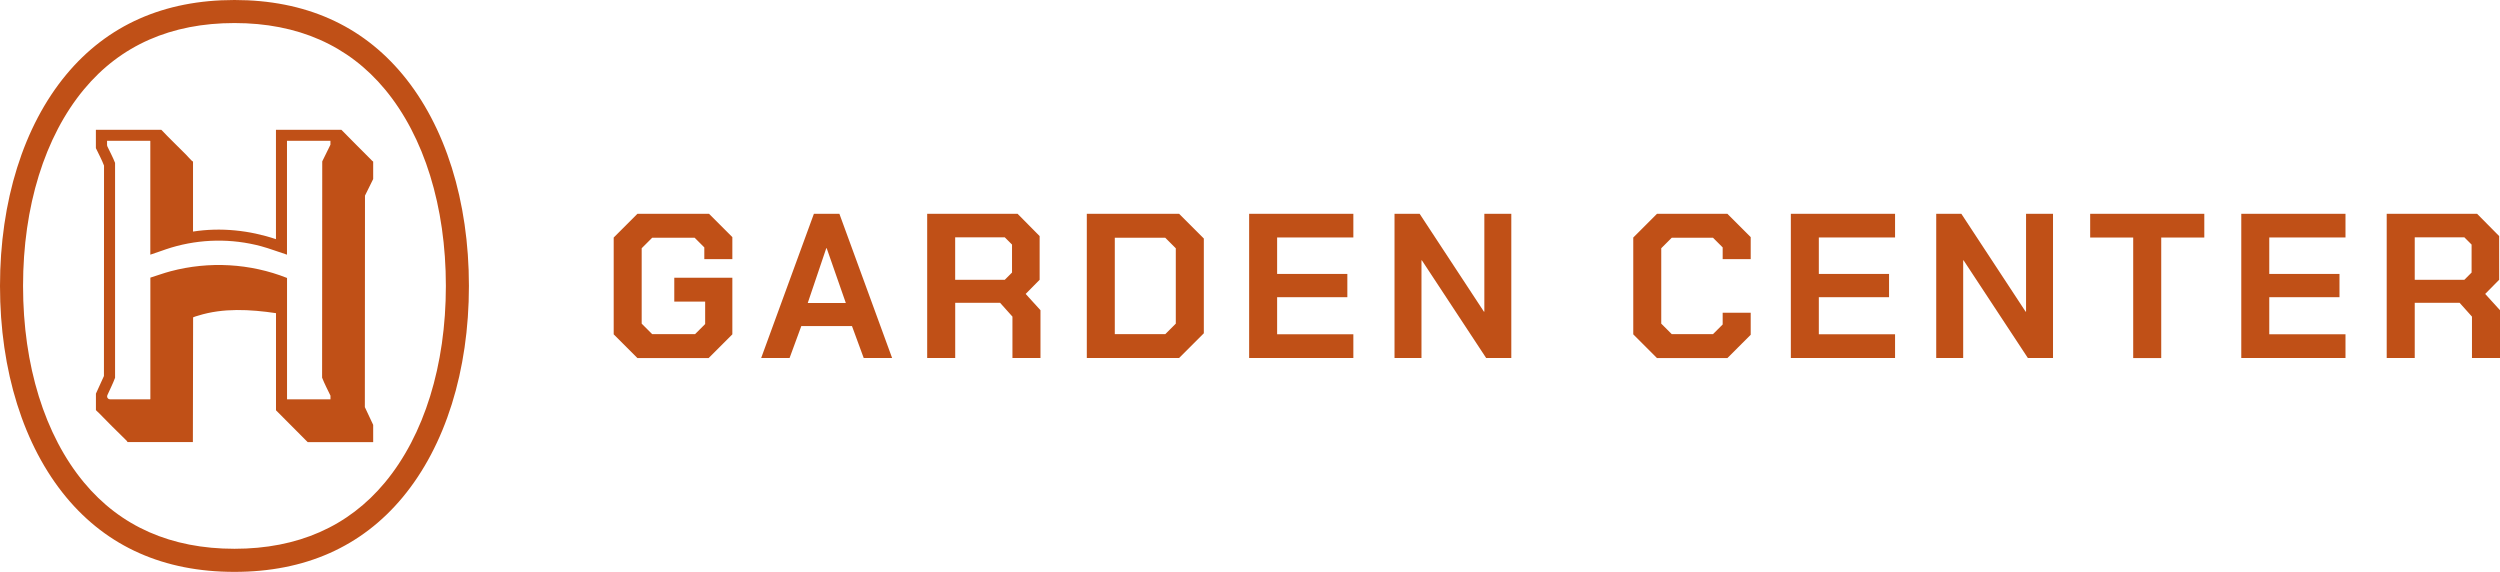
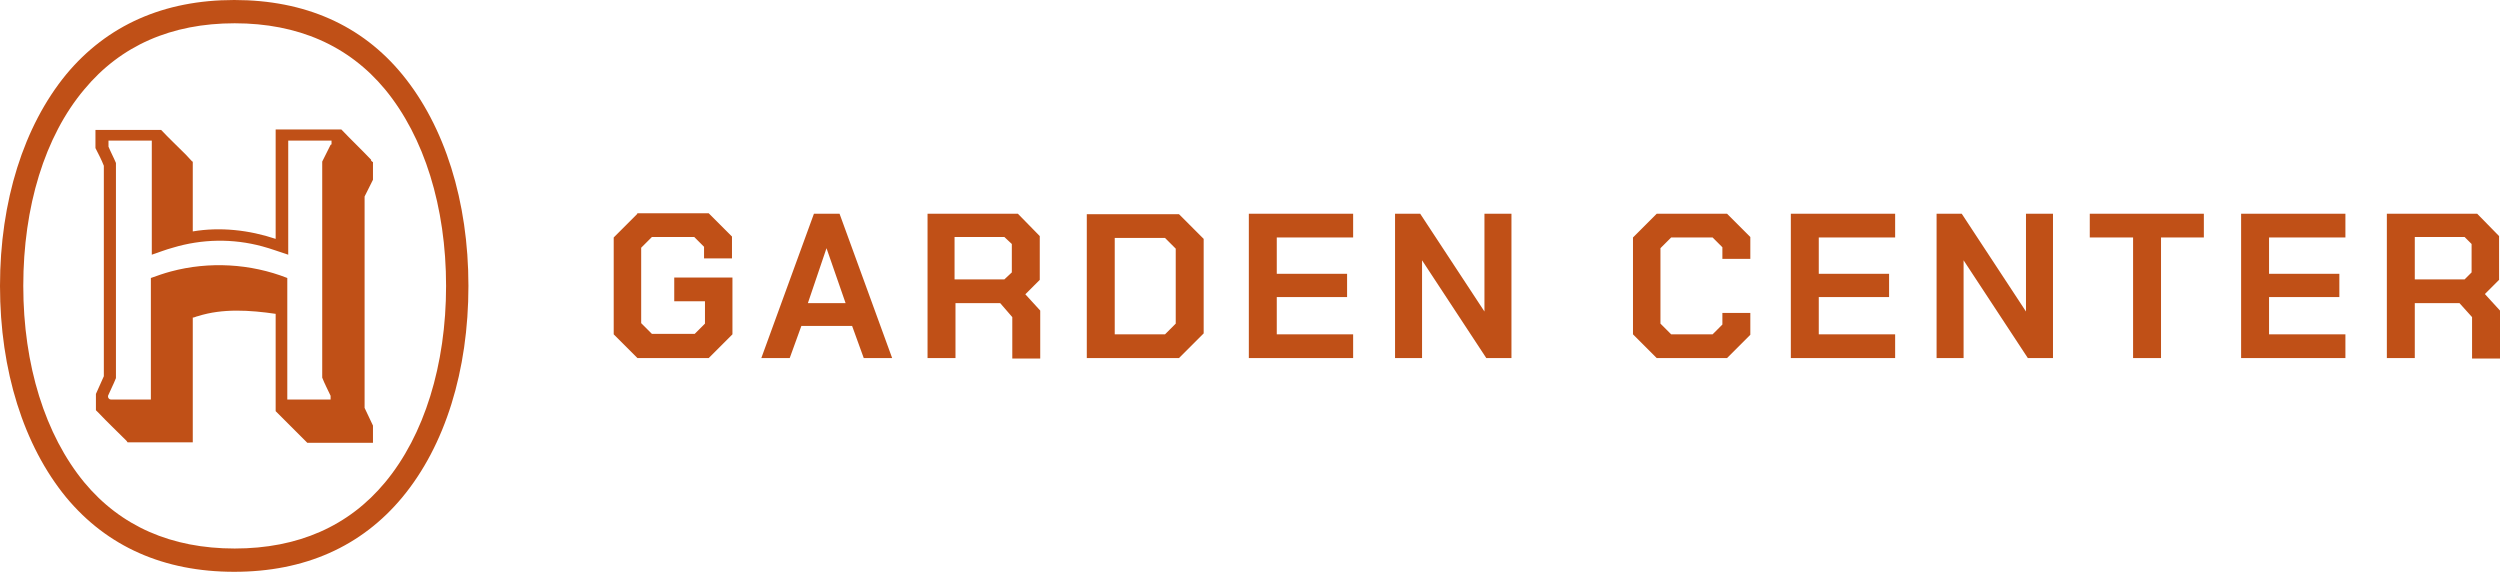
- <svg xmlns="http://www.w3.org/2000/svg" id="Layer_2" data-name="Layer 2" viewBox="0 0 536.87 122.81">
-   <defs>
-     <style>
-       .cls-1 {
-         fill: #c05017;
-       }
-     </style>
-   </defs>
-   <g id="Layer_1-2" data-name="Layer 1">
-     <path class="cls-1" d="M384.58,76.88h22.38v-5.09h-16.37v-7.96h15.08v-5h-15.08v-7.83h16.37v-5.09h-22.38v30.96ZM174.78,45.92l-11.32,30.96h6.1l2.52-6.86h10.88l2.52,6.86h6.1l-11.32-30.96h-5.48ZM173.46,65.07l3.98-11.77h.09l4.11,11.77h-8.18ZM355.83,45.92l-5.09,5.09v20.79l5.09,5.09h15.13l5-5v-4.73h-6.02v2.52l-2.08,2.08h-8.85l-2.26-2.26v-16.19l2.26-2.26h8.85l2.08,2.08v2.52h6.02v-4.73l-5-5h-15.13ZM481.31,76.88h22.38v-5.09h-16.37v-7.96h15.08v-5h-15.08v-7.83h16.37v-5.09h-22.38v30.96ZM533.68,63.13l3.01-3.05v-9.38l-4.73-4.78h-19.42v30.96h6.02v-11.85h9.64l2.65,2.96v8.89h6.02v-10.26l-3.18-3.5ZM530.77,58.53l-1.55,1.55h-10.66v-9.11h10.66l1.55,1.55v6.02ZM435.09,66.93h-.09l-13.8-21.01h-5.4v30.96h5.79v-20.97h.09l13.8,20.97h5.4v-30.96h-5.79v21.01ZM136.88,45.92l-5.09,5.09v20.79l5.09,5.09h15.3l5.09-5.09v-12.16h-12.47v5.13h6.63v4.82l-2.17,2.17h-9.2l-2.26-2.26v-16.19l2.26-2.26h9.11l2.08,2.08v2.52h6.02v-4.73l-5-5h-15.39ZM268.25,76.88h22.38v-5.09h-16.37v-7.96h15.08v-5h-15.08v-7.83h16.37v-5.09h-22.38v30.96ZM318.76,66.93h-.09l-13.8-21.01h-5.4v30.96h5.79v-20.97h.09l13.8,20.97h5.4v-30.96h-5.79v21.01ZM223.26,60.08v-9.38l-4.73-4.78h-19.42v30.96h6.02v-11.85h9.64l2.65,2.96v8.89h6.02v-10.26l-3.18-3.5,3.01-3.05ZM217.33,58.53l-1.55,1.55h-10.66v-9.11h10.66l1.55,1.55v6.02ZM233.39,45.92v30.96h19.82l5.31-5.31v-20.35l-5.31-5.31h-19.82ZM252.5,69.5l-2.26,2.26h-10.84v-20.7h10.84l2.26,2.26v16.19ZM448.85,51.01h9.25v25.88h6.02v-25.88h9.25v-5.09h-24.51v5.09ZM50.35,0c-15.14,0-27.29,5.39-36.12,16.02C5.05,27.07,0,43.19,0,61.4s5.05,34.33,14.23,45.39c8.83,10.63,20.98,16.02,36.12,16.02s27.29-5.39,36.12-16.02c9.18-11.05,14.23-27.17,14.23-45.39s-5.05-34.33-14.23-45.39C77.65,5.39,65.49,0,50.35,0ZM82.66,103.62c-7.84,9.44-18.71,14.23-32.31,14.23s-24.47-4.79-32.31-14.23c-8.44-10.16-13.09-25.16-13.09-42.22s4.65-32.06,13.09-42.22c7.84-9.44,18.71-14.23,32.31-14.23s24.47,4.79,32.31,14.23c8.44,10.16,13.09,25.16,13.09,42.22s-4.65,32.06-13.09,42.22ZM79.74,34.34c-2.14-2.15-4.31-4.3-6.42-6.46h-14.06v23.48c-5.69-1.91-11.86-2.56-17.81-1.63v-15.04s-.18-.09-.2-.11c-.42-.39-.89-.95-1.29-1.36-1.76-1.78-3.6-3.53-5.31-5.34h-14.06v3.93c.59,1.24,1.26,2.47,1.75,3.75l-.02,45.19-1.72,3.78v3.54c0,.05.49.47.57.55,1.91,1.96,3.85,3.91,5.82,5.82.15.14.33.31.41.5h14.02l.05-26.76s.04-.04.06-.06c.16-.1.82-.27,1.04-.34,5.35-1.68,11.15-1.35,16.7-.53h0v20.86s6.81,6.84,6.81,6.84h14.06v-3.71l-1.79-3.81.03-45.42,1.76-3.56v-3.75c-.14-.07-.28-.23-.39-.34ZM70.96,31.08l-1.76,3.58-.03,46.44c.51,1.32,1.19,2.59,1.8,3.87v.79h-9.33v-26.07c-7.92-3.14-16.75-3.63-25-1.44-1.47.39-2.9.92-4.35,1.37v26.07l-.06.06h-8.61c-.34,0-.62-.28-.62-.62,0-.09.02-.17.05-.25.55-1.25,1.19-2.47,1.66-3.75v-46.15c-.46-1.19-1.08-2.33-1.63-3.49-.06-.12-.09-.25-.09-.38v-.88h9.23l.06.06v24.4c1.52-.48,3-1.07,4.52-1.53,6.26-1.87,12.93-1.98,19.25-.29,1.89.51,3.71,1.23,5.58,1.82,0,0,0,0,0,0v-24.46h9.33v.84Z" />
+ <svg xmlns="http://www.w3.org/2000/svg" id="a" viewBox="0 0 536.9 122.8">
+   <g id="b">
+     <path d="M384.6,76.9h22.4v-5.1h-16.4v-8h15.1v-5h-15.1v-7.8h16.4v-5.1h-22.4v31h0ZM174.8,45.9l-11.3,31h6.1l2.5-6.9h10.9l2.5,6.9h6.1l-11.3-31h-5.5ZM173.5,65.1l4-11.8h0l4.1,11.8h-8.2,0ZM355.8,45.9l-5.1,5.1v20.8l5.1,5.1h15.1l5-5v-4.7h-6v2.5l-2.1,2.1h-8.9l-2.3-2.3v-16.2l2.3-2.3h8.9l2.1,2.1v2.5h6v-4.7l-5-5s-15.1,0-15.1,0ZM481.3,76.9h22.4v-5.1h-16.4v-8h15.1v-5h-15.1v-7.8h16.4v-5.1h-22.4v31h0ZM533.7,63.1l3-3v-9.4l-4.7-4.8h-19.4v31h6v-11.8h9.6l2.7,3v8.9h6v-10.3l-3.2-3.5h0ZM530.8,58.5l-1.5,1.5h-10.7v-9.1h10.7l1.5,1.5v6h0ZM435.1,66.9h0l-13.8-21h-5.4v31h5.8v-21h0l13.8,21h5.4v-31h-5.8v21ZM136.9,45.9l-5.1,5.1v20.8l5.1,5.1h15.3l5.1-5.1v-12.2h-12.5v5.1h6.6v4.8l-2.2,2.2h-9.2l-2.3-2.3v-16.2l2.3-2.3h9.1l2.1,2.1v2.5h6v-4.7l-5-5h-15.4ZM268.2,76.9h22.4v-5.1h-16.4v-8h15.1v-5h-15.1v-7.8h16.4v-5.1h-22.4v31h0ZM318.8,66.9h0l-13.8-21h-5.4v31h5.8v-21h0l13.8,21h5.4v-31h-5.8v21ZM223.3,60.1v-9.4l-4.7-4.8h-19.4v31h6v-11.8h9.6l2.6,3v8.9h6v-10.3l-3.2-3.5,3-3h0ZM217.3,58.5l-1.6,1.5h-10.7v-9.1h10.7l1.6,1.5v6h0ZM233.4,45.9v31h19.8l5.3-5.3v-20.3l-5.3-5.3h-19.8,0ZM252.5,69.5l-2.3,2.3h-10.8v-20.7h10.8l2.3,2.3v16.2h0ZM448.9,51h9.2v25.9h6v-25.9h9.2v-5.1h-24.5v5.1h0ZM50.3,0c-15.1,0-27.3,5.4-36.1,16C5.1,27.1,0,43.2,0,61.4s5.1,34.3,14.2,45.4c8.8,10.6,21,16,36.1,16s27.3-5.4,36.1-16c9.2-11.1,14.2-27.2,14.2-45.4s-5.1-34.3-14.2-45.4C77.7,5.4,65.5,0,50.3,0ZM82.7,103.6c-7.8,9.4-18.7,14.2-32.3,14.2s-24.5-4.8-32.3-14.2c-8.4-10.2-13.1-25.2-13.1-42.2s4.6-32.1,13.1-42.2c7.8-9.4,18.7-14.2,32.3-14.2s24.5,4.8,32.3,14.2c8.4,10.2,13.1,25.2,13.1,42.2s-4.7,32.1-13.1,42.2ZM79.7,34.3c-2.1-2.2-4.3-4.3-6.4-6.5h-14.1v23.5c-5.7-1.9-11.9-2.6-17.8-1.6v-15s-.2,0-.2-.1c-.4-.4-.9-1-1.3-1.4-1.8-1.8-3.6-3.5-5.3-5.3h-14.1v3.9c.6,1.2,1.3,2.5,1.8,3.8v45.2s-1.7,3.8-1.7,3.8v3.5c0,0,.5.5.6.6,1.9,2,3.9,3.9,5.8,5.8.1.1.3.3.4.5h14v-26.8s0,0,.1,0c.2,0,.8-.3,1-.3,5.3-1.7,11.2-1.3,16.7-.5h0v20.9l6.8,6.8h14.1v-3.7l-1.8-3.8v-45.4s1.8-3.6,1.8-3.6v-3.8c-.1,0-.3-.2-.4-.3h0ZM71,31.1l-1.8,3.6v46.4c.5,1.3,1.2,2.6,1.8,3.9v.8h-9.3v-26.1c-7.9-3.1-16.8-3.6-25-1.4-1.5.4-2.9.9-4.3,1.4v26.1h0c0,0-8.6,0-8.6,0-.3,0-.6-.3-.6-.6s0-.2,0-.2c.5-1.2,1.2-2.5,1.7-3.8v-46.2c-.5-1.2-1.1-2.3-1.6-3.5,0-.1,0-.2,0-.4v-.9h9.3v24.5c1.5-.5,3-1.1,4.5-1.5,6.3-1.9,12.9-2,19.2-.3,1.9.5,3.7,1.2,5.6,1.8h0v-24.5h9.3v.8h0Z" style="fill:#c05017;" />
  </g>
</svg>
